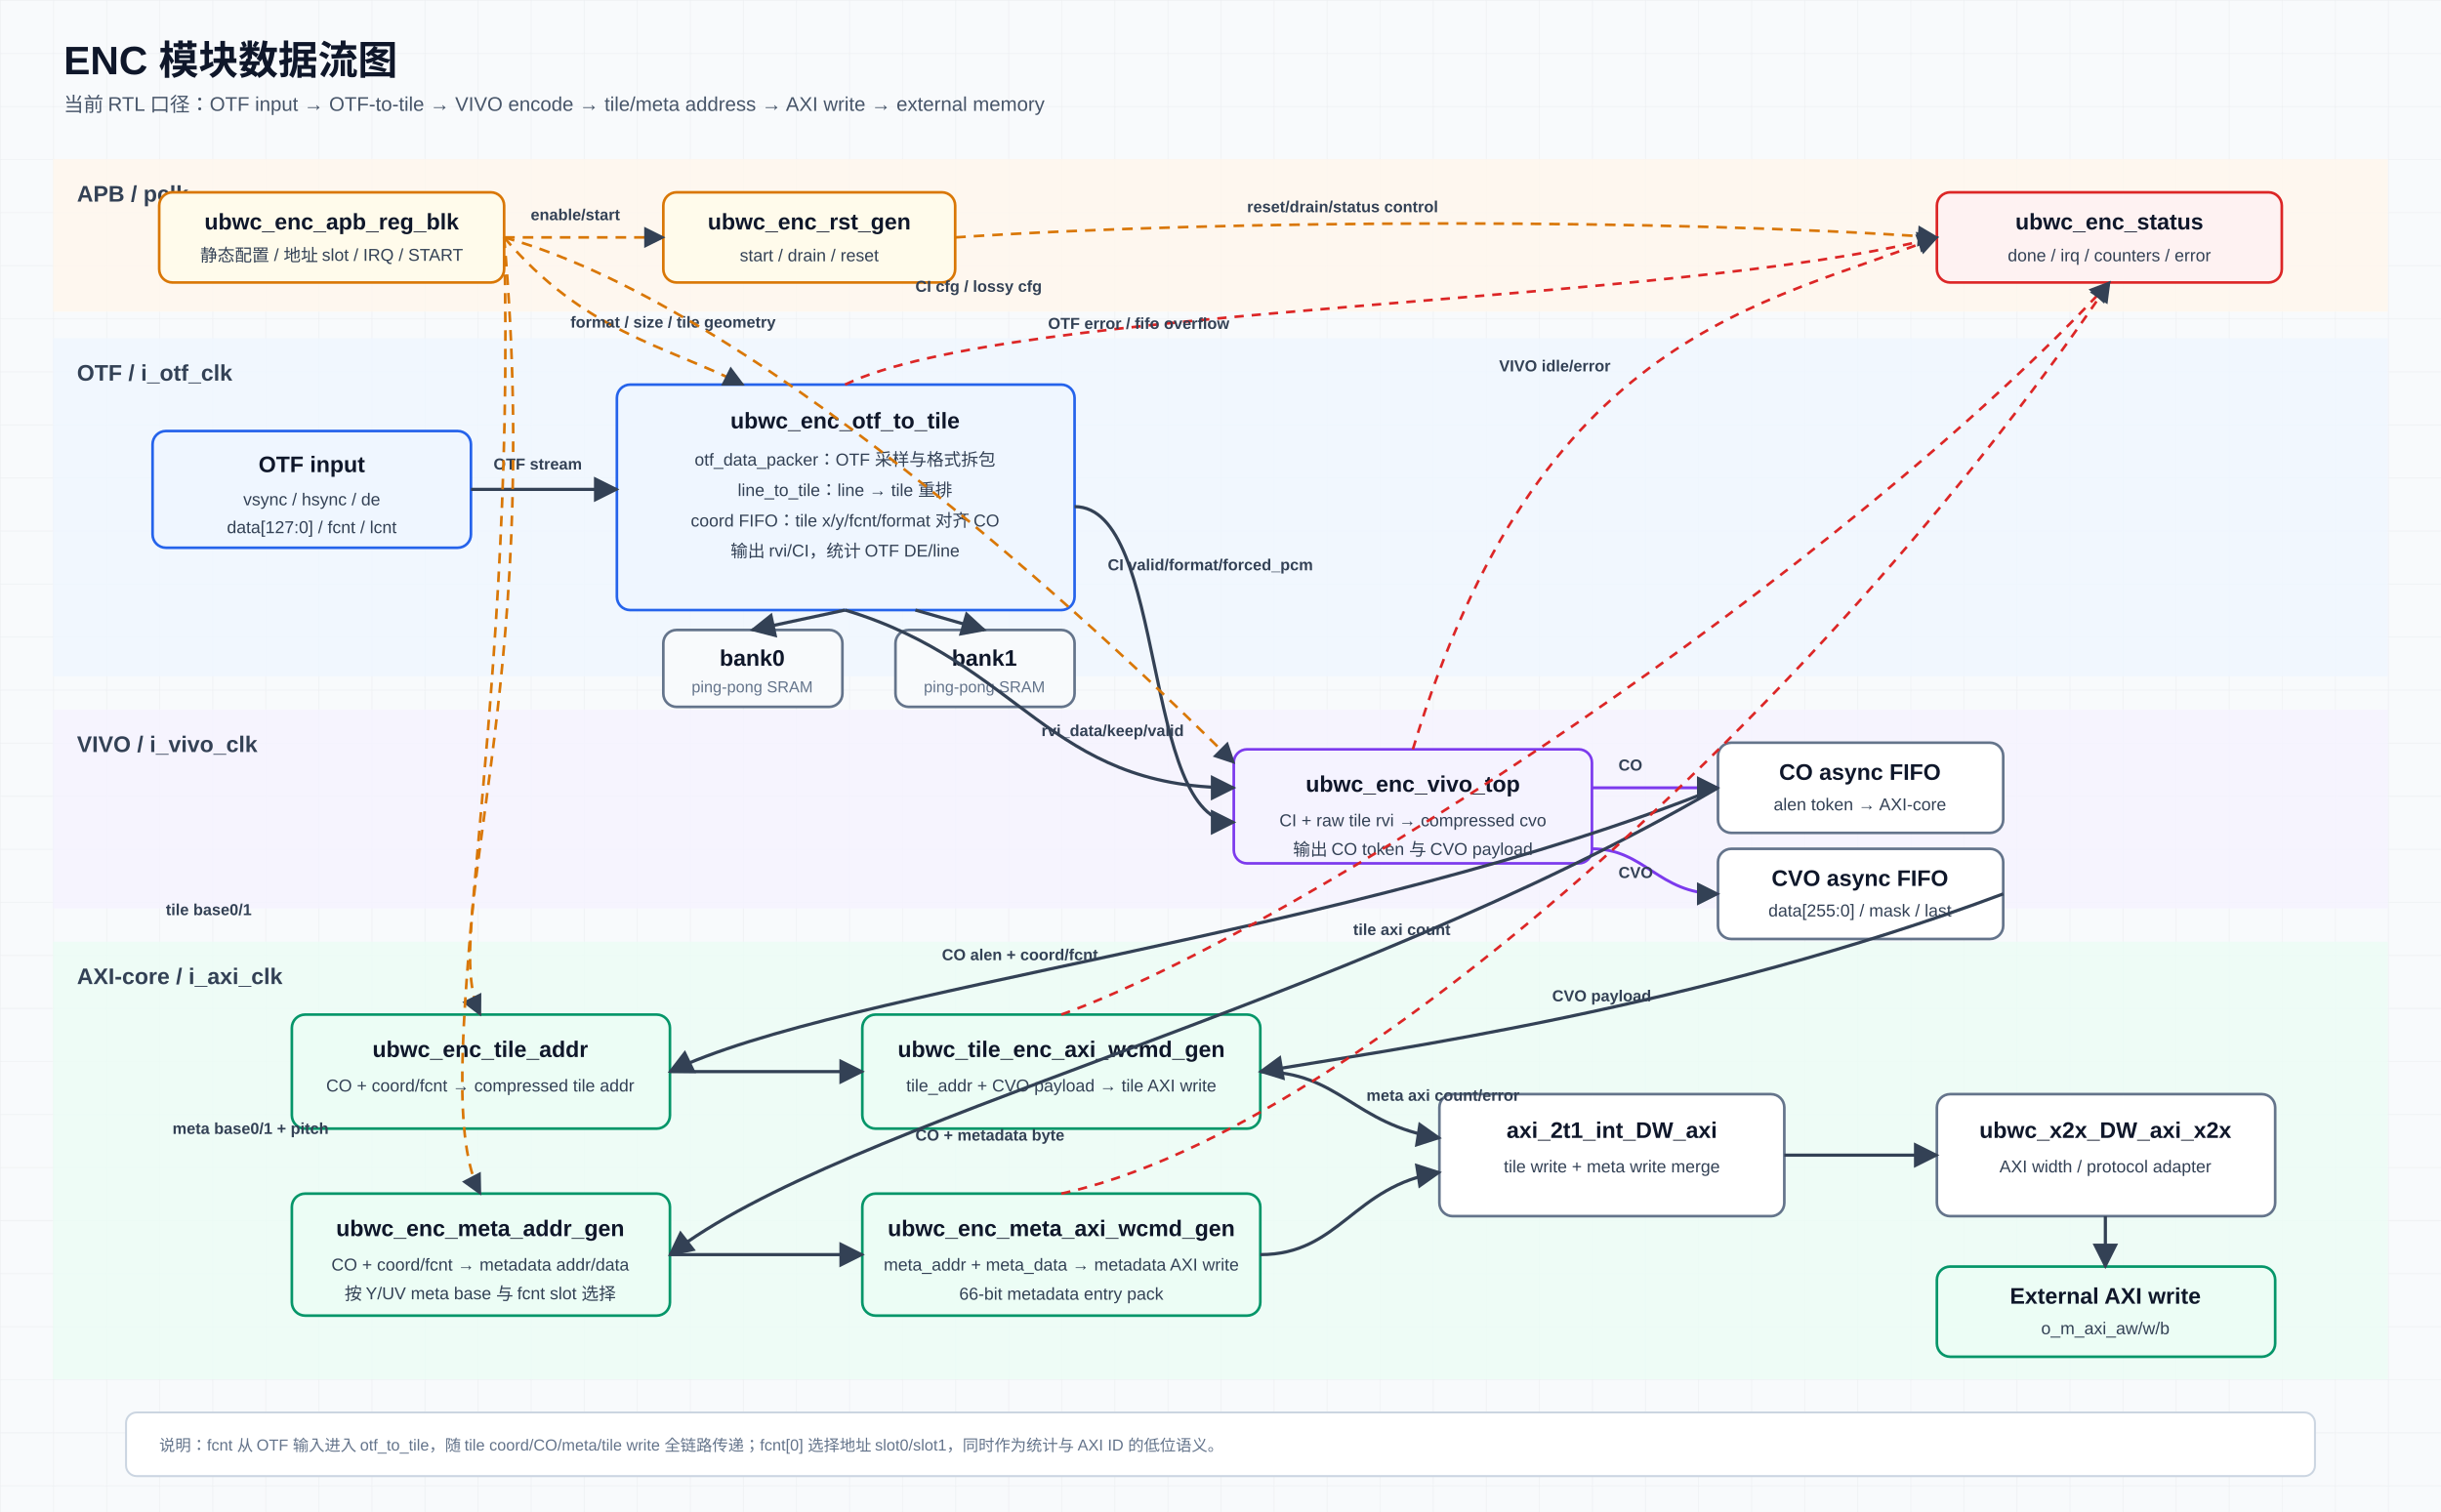
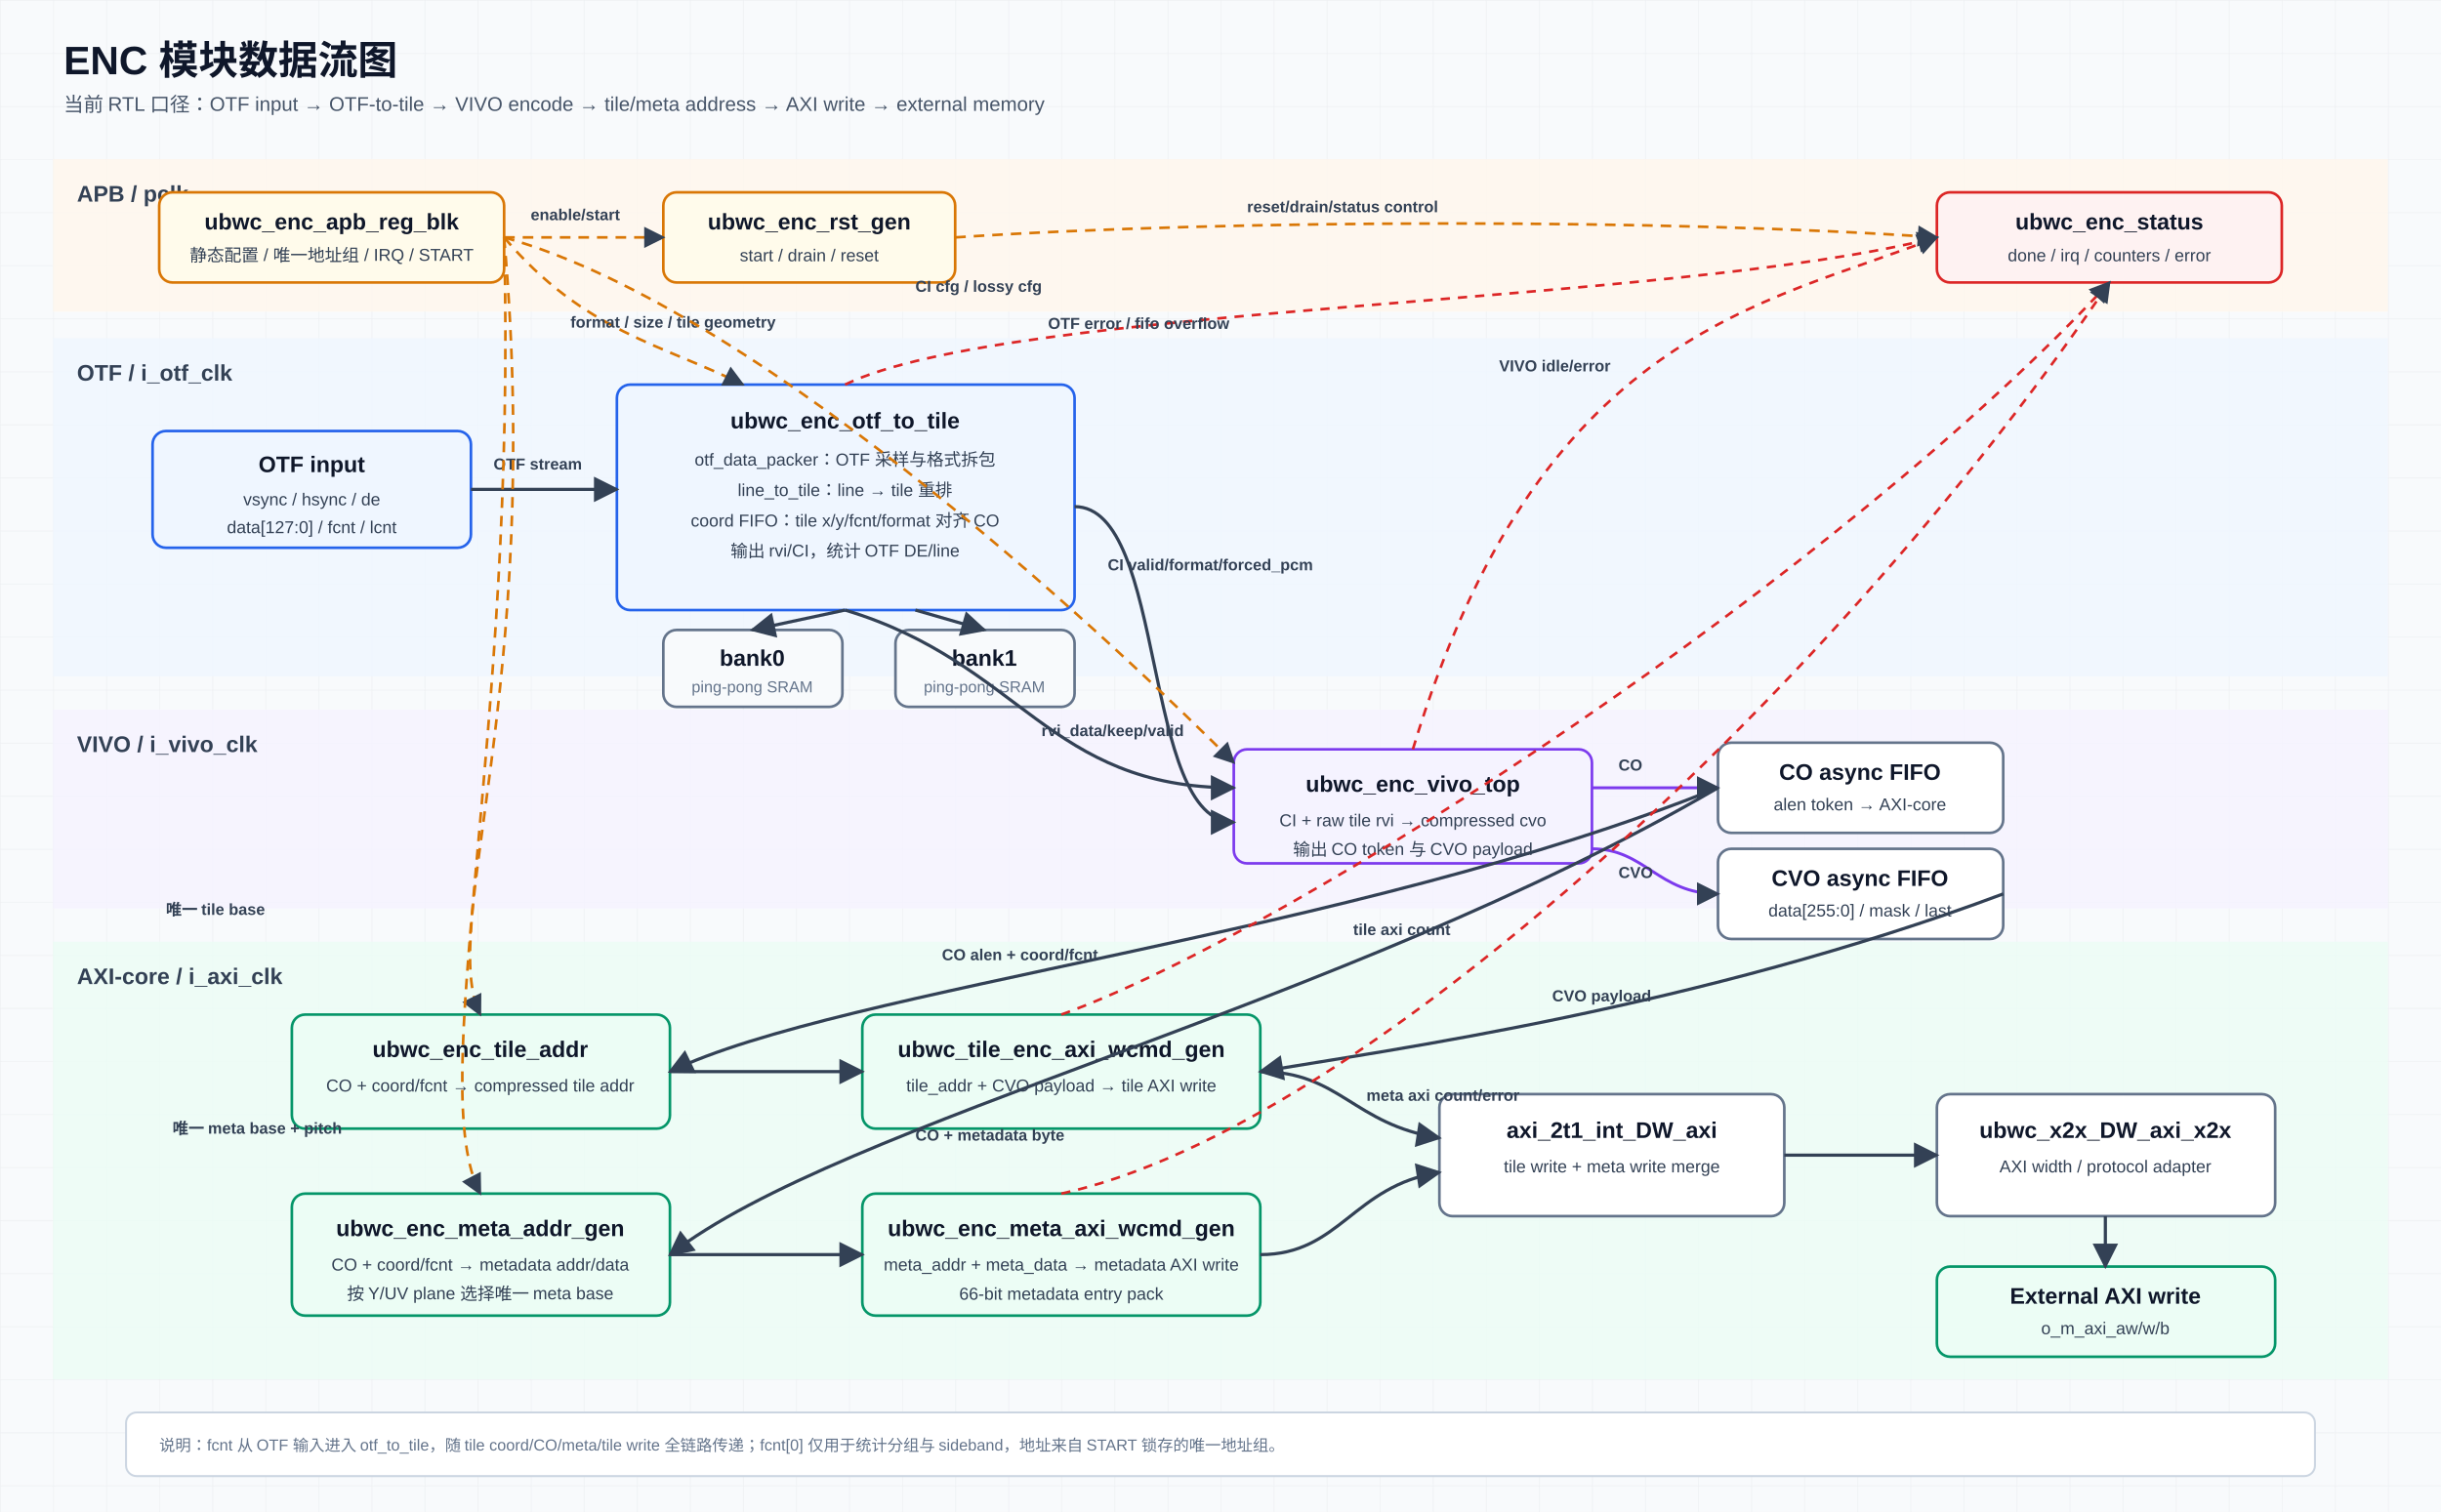
<svg xmlns="http://www.w3.org/2000/svg" width="1840" height="1140" viewBox="0 0 1840 1140">
  <defs>
    <pattern id="grid" width="40" height="40" patternUnits="userSpaceOnUse">
      <path d="M 40 0 L 0 0 0 40" fill="none" stroke="#e5e7eb" stroke-width="1" />
    </pattern>
    <marker id="arrow" viewBox="0 0 10 10" refX="9" refY="5" markerWidth="8" markerHeight="8" orient="auto">
      <path d="M 0 0 L 10 5 L 0 10 z" fill="#334155" />
    </marker>
    <style>
      text { font-family: Arial, "PingFang SC", "Microsoft YaHei", sans-serif; fill: #0f172a; }
      .title { font-size: 30px; font-weight: 700; }
      .subtitle { font-size: 15px; fill: #475569; }
      .lane-label { font-size: 17px; font-weight: 700; fill: #334155; }
      .box-title { font-size: 17px; font-weight: 700; }
      .box-text { font-size: 13px; fill: #334155; }
      .sig { font-size: 12px; fill: #334155; font-weight: 600; }
      .small { font-size: 12px; fill: #64748b; }
      .lane-apb { fill: #fff7ed; opacity: 0.82; }
      .lane-otf { fill: #eff6ff; opacity: 0.82; }
      .lane-vivo { fill: #f5f3ff; opacity: 0.82; }
      .lane-axi { fill: #ecfdf5; opacity: 0.82; }
      .box { fill: #ffffff; stroke: #334155; stroke-width: 2; rx: 10; }
      .box-cfg { fill: #fffbeb; stroke: #d97706; stroke-width: 2; rx: 10; }
      .box-otf { fill: #eff6ff; stroke: #2563eb; stroke-width: 2; rx: 10; }
      .box-sram { fill: #f8fafc; stroke: #64748b; stroke-width: 2; rx: 10; }
      .box-vivo { fill: #f5f3ff; stroke: #7c3aed; stroke-width: 2; rx: 10; }
      .box-fifo { fill: #ffffff; stroke: #64748b; stroke-width: 2; rx: 10; }
      .box-axi { fill: #ecfdf5; stroke: #059669; stroke-width: 2; rx: 10; }
      .box-stat { fill: #fef2f2; stroke: #dc2626; stroke-width: 2; rx: 10; }
      .flow { fill: none; stroke: #334155; stroke-width: 2.4; marker-end: url(#arrow); }
      .cfg { fill: none; stroke: #d97706; stroke-width: 2; stroke-dasharray: 8 6; marker-end: url(#arrow); }
      .cdc { fill: none; stroke: #7c3aed; stroke-width: 2.2; marker-end: url(#arrow); }
      .status { fill: none; stroke: #dc2626; stroke-width: 2; stroke-dasharray: 7 6; marker-end: url(#arrow); }
    </style>
  </defs>
  <rect width="1840" height="1140" fill="#f8fafc" />
  <rect width="1840" height="1140" fill="url(#grid)" opacity="0.55" />
  <text x="48" y="56" class="title">ENC 模块数据流图</text>
  <text x="48" y="84" class="subtitle">当前 RTL 口径：OTF input → OTF-to-tile → VIVO encode → tile/meta address → AXI write → external memory</text>
  <rect x="40" y="120" width="1760" height="115" class="lane-apb" />
  <rect x="40" y="255" width="1760" height="255" class="lane-otf" />
  <rect x="40" y="535" width="1760" height="150" class="lane-vivo" />
  <rect x="40" y="710" width="1760" height="330" class="lane-axi" />
  <text x="58" y="152" class="lane-label">APB / pclk</text>
  <text x="58" y="287" class="lane-label">OTF / i_otf_clk</text>
  <text x="58" y="567" class="lane-label">VIVO / i_vivo_clk</text>
  <text x="58" y="742" class="lane-label">AXI-core / i_axi_clk</text>
  <rect x="120" y="145" width="260" height="68" class="box-cfg" />
  <text x="250" y="173" text-anchor="middle" class="box-title">ubwc_enc_apb_reg_blk</text>
-   <text x="250" y="197" text-anchor="middle" class="box-text">静态配置 / 地址 slot / IRQ / START</text>
+   <text x="250" y="197" text-anchor="middle" class="box-text">静态配置 / 唯一地址组 / IRQ / START</text>
  <rect x="500" y="145" width="220" height="68" class="box-cfg" />
  <text x="610" y="173" text-anchor="middle" class="box-title">ubwc_enc_rst_gen</text>
  <text x="610" y="197" text-anchor="middle" class="box-text">start / drain / reset</text>
  <rect x="1460" y="145" width="260" height="68" class="box-stat" />
  <text x="1590" y="173" text-anchor="middle" class="box-title">ubwc_enc_status</text>
  <text x="1590" y="197" text-anchor="middle" class="box-text">done / irq / counters / error</text>
  <rect x="115" y="325" width="240" height="88" class="box-otf" />
  <text x="235" y="356" text-anchor="middle" class="box-title">OTF input</text>
  <text x="235" y="381" text-anchor="middle" class="box-text">vsync / hsync / de</text>
  <text x="235" y="402" text-anchor="middle" class="box-text">data[127:0] / fcnt / lcnt</text>
  <rect x="465" y="290" width="345" height="170" class="box-otf" />
  <text x="637" y="323" text-anchor="middle" class="box-title">ubwc_enc_otf_to_tile</text>
  <text x="637" y="351" text-anchor="middle" class="box-text">otf_data_packer：OTF 采样与格式拆包</text>
  <text x="637" y="374" text-anchor="middle" class="box-text">line_to_tile：line → tile 重排</text>
  <text x="637" y="397" text-anchor="middle" class="box-text">coord FIFO：tile x/y/fcnt/format 对齐 CO</text>
  <text x="637" y="420" text-anchor="middle" class="box-text">输出 rvi/CI，统计 OTF DE/line</text>
  <rect x="500" y="475" width="135" height="58" class="box-sram" />
  <text x="567" y="502" text-anchor="middle" class="box-title">bank0</text>
  <text x="567" y="522" text-anchor="middle" class="small">ping-pong SRAM</text>
  <rect x="675" y="475" width="135" height="58" class="box-sram" />
  <text x="742" y="502" text-anchor="middle" class="box-title">bank1</text>
  <text x="742" y="522" text-anchor="middle" class="small">ping-pong SRAM</text>
  <rect x="930" y="565" width="270" height="86" class="box-vivo" />
  <text x="1065" y="597" text-anchor="middle" class="box-title">ubwc_enc_vivo_top</text>
  <text x="1065" y="623" text-anchor="middle" class="box-text">CI + raw tile rvi → compressed cvo</text>
  <text x="1065" y="645" text-anchor="middle" class="box-text">输出 CO token 与 CVO payload</text>
  <rect x="1295" y="560" width="215" height="68" class="box-fifo" />
  <text x="1402" y="588" text-anchor="middle" class="box-title">CO async FIFO</text>
  <text x="1402" y="611" text-anchor="middle" class="box-text">alen token → AXI-core</text>
  <rect x="1295" y="640" width="215" height="68" class="box-fifo" />
  <text x="1402" y="668" text-anchor="middle" class="box-title">CVO async FIFO</text>
  <text x="1402" y="691" text-anchor="middle" class="box-text">data[255:0] / mask / last</text>
  <rect x="220" y="765" width="285" height="86" class="box-axi" />
  <text x="362" y="797" text-anchor="middle" class="box-title">ubwc_enc_tile_addr</text>
  <text x="362" y="823" text-anchor="middle" class="box-text">CO + coord/fcnt → compressed tile addr</text>
  <rect x="220" y="900" width="285" height="92" class="box-axi" />
  <text x="362" y="932" text-anchor="middle" class="box-title">ubwc_enc_meta_addr_gen</text>
  <text x="362" y="958" text-anchor="middle" class="box-text">CO + coord/fcnt → metadata addr/data</text>
-   <text x="362" y="980" text-anchor="middle" class="box-text">按 Y/UV meta base 与 fcnt slot 选择</text>
+   <text x="362" y="980" text-anchor="middle" class="box-text">按 Y/UV plane 选择唯一 meta base</text>
  <rect x="650" y="765" width="300" height="86" class="box-axi" />
  <text x="800" y="797" text-anchor="middle" class="box-title">ubwc_tile_enc_axi_wcmd_gen</text>
  <text x="800" y="823" text-anchor="middle" class="box-text">tile_addr + CVO payload → tile AXI write</text>
  <rect x="650" y="900" width="300" height="92" class="box-axi" />
  <text x="800" y="932" text-anchor="middle" class="box-title">ubwc_enc_meta_axi_wcmd_gen</text>
  <text x="800" y="958" text-anchor="middle" class="box-text">meta_addr + meta_data → metadata AXI write</text>
  <text x="800" y="980" text-anchor="middle" class="box-text">66-bit metadata entry pack</text>
  <rect x="1085" y="825" width="260" height="92" class="box-fifo" />
  <text x="1215" y="858" text-anchor="middle" class="box-title">axi_2t1_int_DW_axi</text>
  <text x="1215" y="884" text-anchor="middle" class="box-text">tile write + meta write merge</text>
  <rect x="1460" y="825" width="255" height="92" class="box-fifo" />
  <text x="1587" y="858" text-anchor="middle" class="box-title">ubwc_x2x_DW_axi_x2x</text>
  <text x="1587" y="884" text-anchor="middle" class="box-text">AXI width / protocol adapter</text>
  <rect x="1460" y="955" width="255" height="68" class="box-axi" />
  <text x="1587" y="983" text-anchor="middle" class="box-title">External AXI write</text>
  <text x="1587" y="1006" text-anchor="middle" class="box-text">o_m_axi_aw/w/b</text>
  <path class="flow" d="M355 369 H465" />
  <text x="372" y="354" class="sig">OTF stream</text>
  <path class="flow" d="M637 460 L567 475" />
  <path class="flow" d="M690 460 L742 475" />
  <path class="flow" d="M637 460 C770 500 790 594 930 594" />
  <text x="785" y="555" class="sig">rvi_data/keep/valid</text>
  <path class="flow" d="M810 382 C880 382 860 620 930 620" />
  <text x="835" y="430" class="sig">CI valid/format/forced_pcm</text>
  <path class="cdc" d="M1200 594 H1295" />
  <text x="1220" y="581" class="sig">CO</text>
  <path class="cdc" d="M1200 640 C1240 640 1250 674 1295 674" />
  <text x="1220" y="662" class="sig">CVO</text>
  <path class="flow" d="M1295 594 C1020 705 635 745 505 808" />
  <text x="710" y="724" class="sig">CO alen + coord/fcnt</text>
  <path class="flow" d="M1295 594 C1010 760 635 845 505 946" />
  <text x="690" y="860" class="sig">CO + metadata byte</text>
  <path class="flow" d="M1510 674 C1280 760 1045 792 950 808" />
  <text x="1170" y="755" class="sig">CVO payload</text>
  <path class="flow" d="M505 808 H650" />
  <path class="flow" d="M505 946 H650" />
  <path class="flow" d="M950 808 C1010 808 1020 848 1085 858" />
  <path class="flow" d="M950 946 C1010 946 1020 894 1085 884" />
  <path class="flow" d="M1345 871 H1460" />
  <path class="flow" d="M1587 917 V955" />
  <path class="cfg" d="M380 179 H500" />
  <text x="400" y="166" class="sig">enable/start</text>
  <path class="cfg" d="M380 179 C440 250 500 260 560 290" />
  <text x="430" y="247" class="sig">format / size / tile geometry</text>
  <path class="cfg" d="M380 179 C580 235 855 500 930 575" />
  <text x="690" y="220" class="sig">CI cfg / lossy cfg</text>
  <path class="cfg" d="M380 179 C410 520 330 700 362 765" />
-   <text x="125" y="690" class="sig">tile base0/1</text>
+   <text x="125" y="690" class="sig">唯一 tile base</text>
  <path class="cfg" d="M380 179 C390 560 320 820 362 900" />
-   <text x="130" y="855" class="sig">meta base0/1 + pitch</text>
+   <text x="130" y="855" class="sig">唯一 meta base + pitch</text>
  <path class="cfg" d="M720 179 C930 165 1260 165 1460 179" />
  <text x="940" y="160" class="sig">reset/drain/status control</text>
  <path class="status" d="M637 290 C760 230 1260 230 1460 179" />
  <text x="790" y="248" class="sig">OTF error / fifo overflow</text>
  <path class="status" d="M1065 565 C1160 250 1330 230 1460 179" />
  <text x="1130" y="280" class="sig">VIVO idle/error</text>
  <path class="status" d="M800 765 C980 700 1390 430 1590 213" />
  <text x="1020" y="705" class="sig">tile axi count</text>
  <path class="status" d="M800 900 C1030 850 1390 510 1590 213" />
  <text x="1030" y="830" class="sig">meta axi count/error</text>
  <rect x="95" y="1065" width="1650" height="48" fill="#ffffff" stroke="#cbd5e1" stroke-width="1.5" rx="8" />
-   <text x="120" y="1094" class="small">说明：fcnt 从 OTF 输入进入 otf_to_tile，随 tile coord/CO/meta/tile write 全链路传递；fcnt[0] 选择地址 slot0/slot1，同时作为统计与 AXI ID 的低位语义。</text>
+   <text x="120" y="1094" class="small">说明：fcnt 从 OTF 输入进入 otf_to_tile，随 tile coord/CO/meta/tile write 全链路传递；fcnt[0] 仅用于统计分组与 sideband，地址来自 START 锁存的唯一地址组。</text>
</svg>
